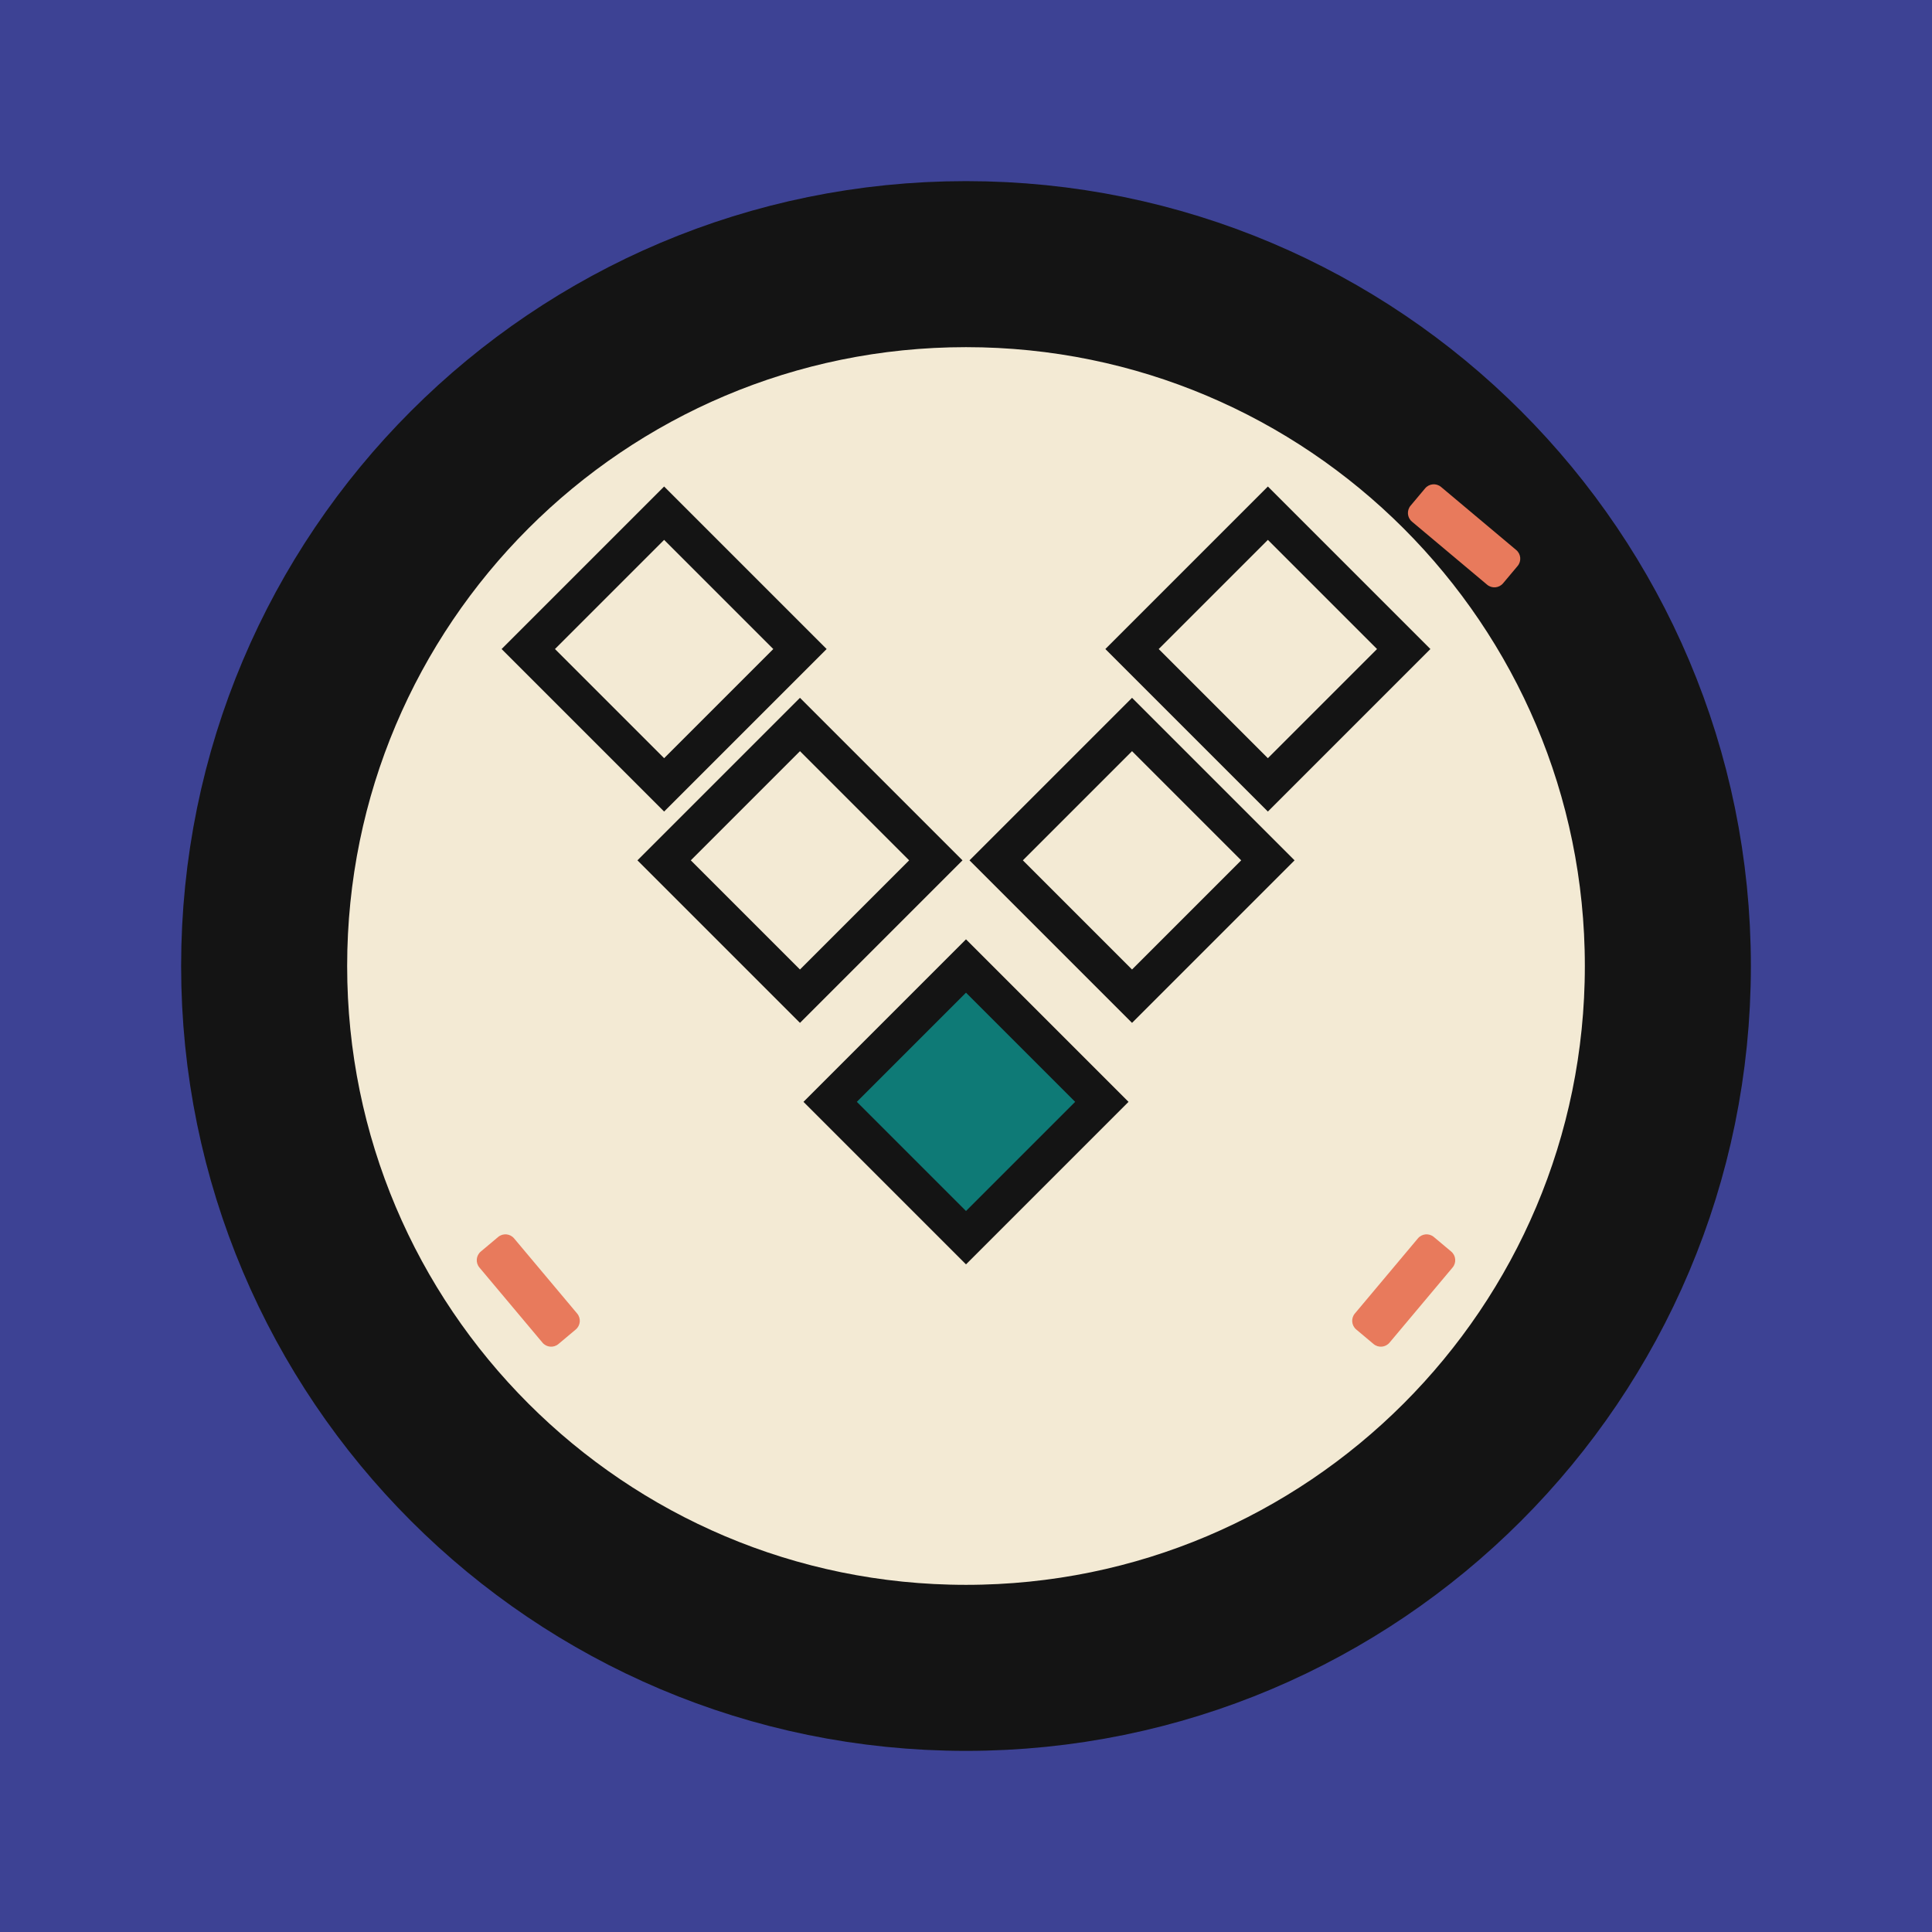
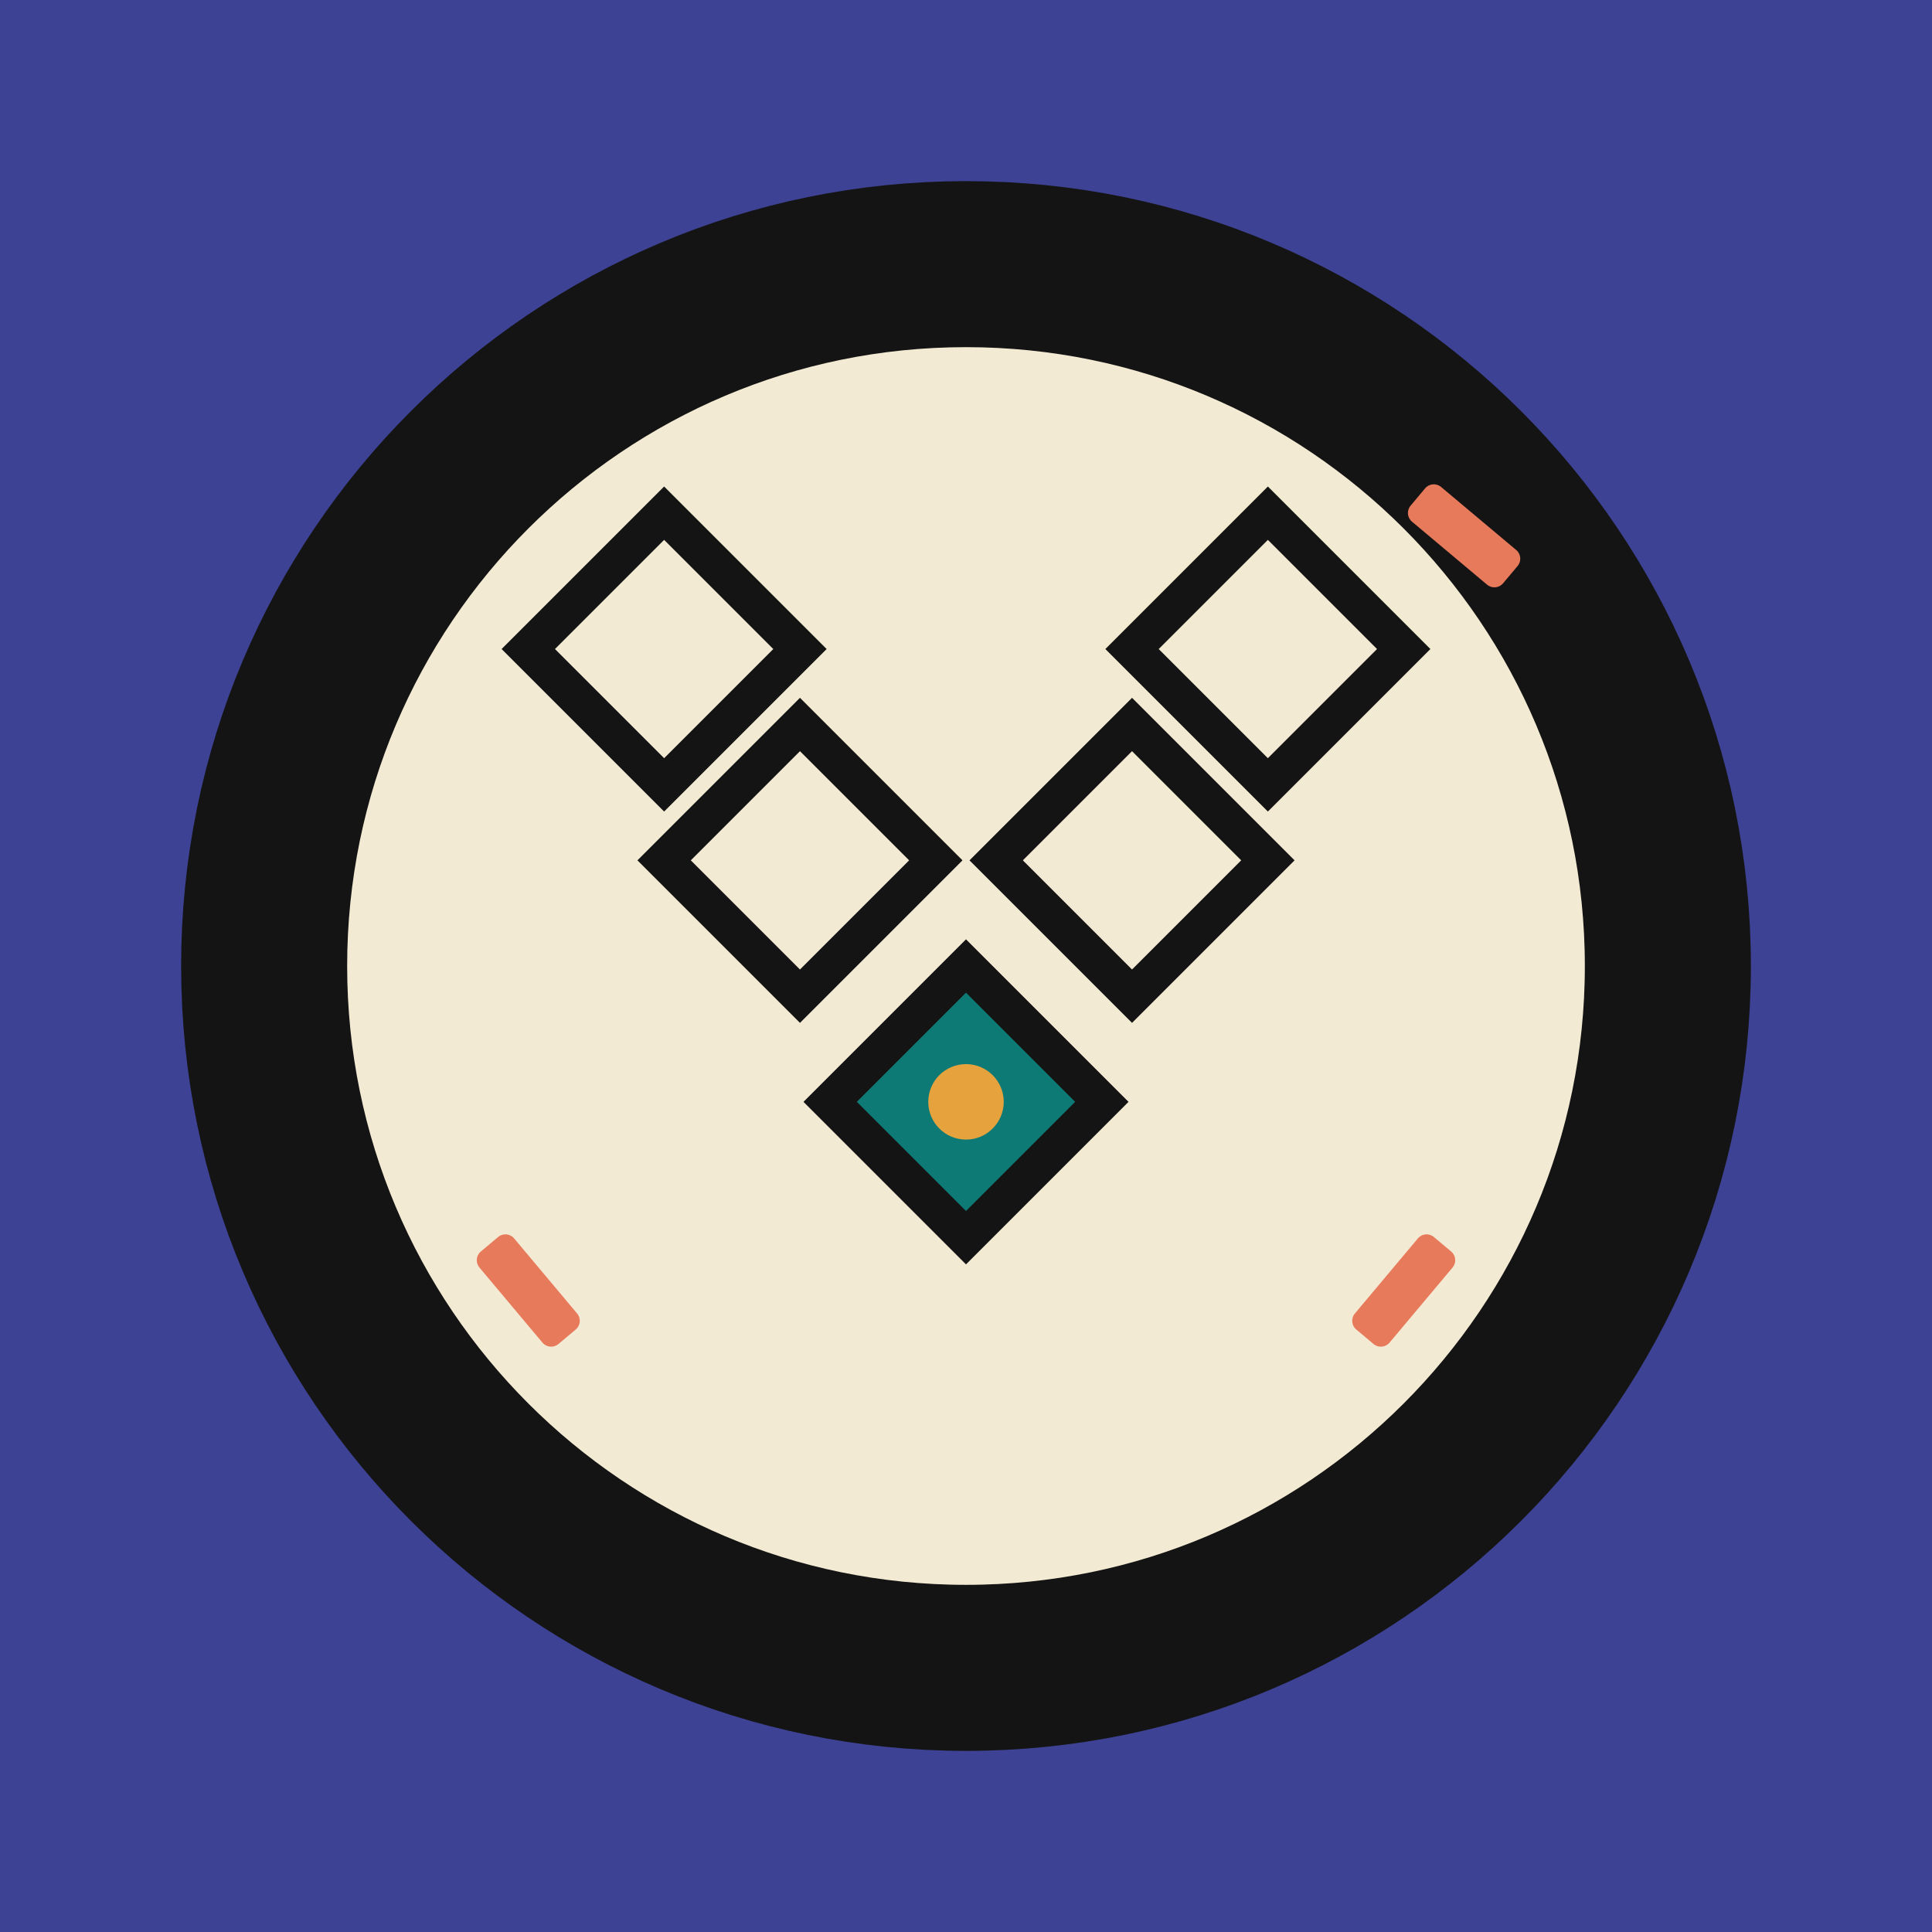
<svg xmlns="http://www.w3.org/2000/svg" viewBox="0 0 256 256" role="img" aria-label="vissue crest">
  <rect width="256" height="256" fill="#3d4294" />
  <circle cx="128" cy="128" r="93" fill="#f3ead4" stroke="#141414" stroke-width="22" />
  <g fill="#f3ead4" stroke="#141414" stroke-width="5" stroke-linejoin="miter">
    <polygon points="88,68 106,86 88,104 70,86" />
    <polygon points="106,96 124,114 106,132 88,114" />
    <polygon points="168,68 186,86 168,104 150,86" />
    <polygon points="150,96 168,114 150,132 132,114" />
  </g>
  <polygon points="128,128 146,146 128,164 110,146" fill="#0e7a76" stroke="#141414" stroke-width="5" stroke-linejoin="miter" />
+   <circle cx="128" cy="146" r="5" fill="#E6A23C" />
  <g fill="#e87a5c">
    <rect x="186" y="68" width="16" height="6" rx="1.5" transform="rotate(40 194 71)" />
    <rect x="178" y="168" width="16" height="6" rx="1.5" transform="rotate(130 186 171)" />
    <rect x="62" y="168" width="16" height="6" rx="1.5" transform="rotate(50 70 171)" />
  </g>
</svg>
